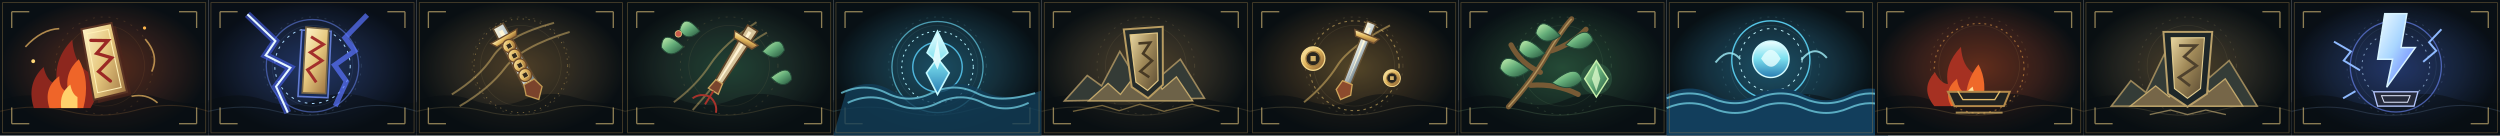
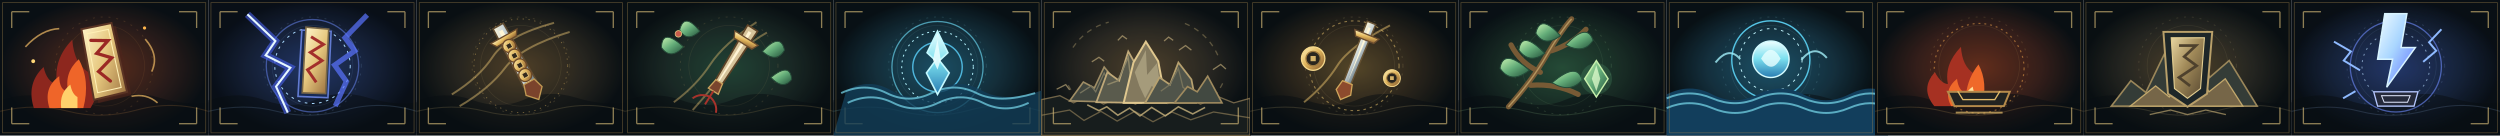
<svg xmlns="http://www.w3.org/2000/svg" width="3840" height="208" viewBox="0 0 3840 208">
  <defs>
    <radialGradient id="bgFire">
      <stop stop-color="#6b321f" />
      <stop offset=".58" stop-color="#34201d" />
      <stop offset="1" stop-color="#0a1015" />
    </radialGradient>
    <radialGradient id="bgThunder">
      <stop stop-color="#263d76" />
      <stop offset=".6" stop-color="#18243f" />
      <stop offset="1" stop-color="#090f19" />
    </radialGradient>
    <radialGradient id="bgMetal">
      <stop stop-color="#5c482b" />
      <stop offset=".62" stop-color="#2c2922" />
      <stop offset="1" stop-color="#0a1014" />
    </radialGradient>
    <radialGradient id="bgWood">
      <stop stop-color="#254c3b" />
      <stop offset=".6" stop-color="#1d2d29" />
      <stop offset="1" stop-color="#0a1114" />
    </radialGradient>
    <radialGradient id="bgWater">
      <stop stop-color="#1e5a73" />
      <stop offset=".6" stop-color="#163442" />
      <stop offset="1" stop-color="#081117" />
    </radialGradient>
    <radialGradient id="bgEarth">
      <stop stop-color="#5c4b31" />
      <stop offset=".6" stop-color="#302d25" />
      <stop offset="1" stop-color="#0b1114" />
    </radialGradient>
    <radialGradient id="bgCultMetal">
      <stop stop-color="#62502d" />
      <stop offset=".6" stop-color="#31291e" />
      <stop offset="1" stop-color="#0a1013" />
    </radialGradient>
    <radialGradient id="bgCultWood">
      <stop stop-color="#2a563e" />
      <stop offset=".6" stop-color="#1b3028" />
      <stop offset="1" stop-color="#091116" />
    </radialGradient>
    <radialGradient id="bgCultWater">
      <stop stop-color="#205e78" />
      <stop offset=".62" stop-color="#163545" />
      <stop offset="1" stop-color="#081116" />
    </radialGradient>
    <radialGradient id="bgCultFire">
      <stop stop-color="#73331f" />
      <stop offset=".6" stop-color="#3c211c" />
      <stop offset="1" stop-color="#0a1014" />
    </radialGradient>
    <radialGradient id="bgCultEarth">
      <stop stop-color="#5b4a2e" />
      <stop offset=".6" stop-color="#2c2b25" />
      <stop offset="1" stop-color="#0a1013" />
    </radialGradient>
    <radialGradient id="bgCultThunder">
      <stop stop-color="#283e79" />
      <stop offset=".62" stop-color="#182641" />
      <stop offset="1" stop-color="#090f17" />
    </radialGradient>
    <linearGradient id="paper" x1="0" y1="0" x2="1" y2="1">
      <stop stop-color="#fff4c9" />
      <stop offset=".48" stop-color="#e6c77e" />
      <stop offset="1" stop-color="#9e7441" />
    </linearGradient>
    <linearGradient id="gold" x1="0" y1="0" x2="1" y2="1">
      <stop stop-color="#fff3bd" />
      <stop offset=".45" stop-color="#e2b75d" />
      <stop offset="1" stop-color="#82552c" />
    </linearGradient>
    <linearGradient id="steel" x1="0" y1="0" x2="1" y2="1">
      <stop stop-color="#fff7d8" />
      <stop offset=".4" stop-color="#cbd5d7" />
      <stop offset="1" stop-color="#596a72" />
    </linearGradient>
    <linearGradient id="jade" x1="0" y1="0" x2="1" y2="1">
      <stop stop-color="#c8f3b0" />
      <stop offset=".48" stop-color="#64ad79" />
      <stop offset="1" stop-color="#23513b" />
    </linearGradient>
    <linearGradient id="water" x1="0" y1="0" x2="0" y2="1">
      <stop stop-color="#efffff" />
      <stop offset=".48" stop-color="#7ce0ef" />
      <stop offset="1" stop-color="#287cb2" />
    </linearGradient>
    <linearGradient id="stone" x1="0" y1="0" x2="1" y2="1">
      <stop stop-color="#e7d5a0" />
      <stop offset=".45" stop-color="#a18a59" />
      <stop offset="1" stop-color="#54452f" />
    </linearGradient>
    <linearGradient id="thunder" x1="0" y1="0" x2="1" y2="1">
      <stop stop-color="#f2fdff" />
      <stop offset=".45" stop-color="#a9d6ff" />
      <stop offset="1" stop-color="#5b6cff" />
    </linearGradient>
  </defs>
  <g transform="translate(0 0)">
    <rect width="320" height="208" fill="url(#bgFire)" />
    <rect width="320" height="208" fill="#060a0e" opacity=".16" />
    <path d="M0 154Q46 139 87 154T165 153T245 150T320 157V208H0Z" fill="#080d11" opacity=".52" />
    <path d="M0 171Q55 158 105 171T210 169T320 171" fill="none" stroke="#f4a34d" stroke-width="1.6" opacity=".16" />
    <circle cx="160" cy="101" r="75" fill="none" stroke="#f4a34d" stroke-width="1.4" stroke-dasharray="3 9" opacity=".15" />
    <circle cx="160" cy="101" r="62" fill="none" stroke="#f4a34d" stroke-width="1" opacity=".1" />
    <path d="M18 18H45M18 18V43M302 18H275M302 18V43M18 190H45M18 190V165M302 190H275M302 190V165" fill="none" stroke="#e1c47c" stroke-width="2" opacity=".62" />
    <path d="M52 166Q40 128 67 103Q72 126 88 130Q81 92 111 61Q114 100 138 112Q159 133 139 166Z" fill="#8d271e" />
    <path d="M76 166Q66 135 91 117Q91 139 105 141Q98 112 121 91Q139 124 128 166Z" fill="#ef6529" />
    <path d="M94 166Q91 143 108 130Q111 145 119 149L119 166Z" fill="#ffd16c" />
    <g transform="rotate(-8 164 99)">
      <path d="M139 47L186 43L195 151L143 156Z" fill="#4c241b" opacity=".7" />
      <path d="M133 40L180 37L189 145L137 150Z" fill="url(#paper)" stroke="#5b3424" stroke-width="3" />
      <path d="M140 48L174 46L181 137L144 140Z" fill="none" stroke="#fff0b5" stroke-width="1.6" />
      <path d="M145 59L171 63L151 80L173 90L150 108L166 125" fill="none" stroke="#9b2824" stroke-width="5" stroke-linecap="round" />
    </g>
    <path d="M39 72Q64 45 91 44M223 60Q245 85 233 110M202 148Q225 143 242 158" fill="none" stroke="#ffc76a" stroke-width="2.5" opacity=".65" />
    <circle cx="51" cy="94" r="3" fill="#ffd777" />
    <circle cx="222" cy="43" r="2.5" fill="#ffb54c" />
    <rect x="4" y="4" width="312" height="200" fill="none" stroke="#ad8a4d" stroke-width="1.1" opacity=".46" />
  </g>
  <g transform="translate(320 0)">
    <rect width="320" height="208" fill="url(#bgThunder)" />
    <rect width="320" height="208" fill="#060a0e" opacity=".16" />
    <path d="M0 154Q46 139 87 154T165 153T245 150T320 157V208H0Z" fill="#080d11" opacity=".52" />
    <path d="M0 171Q55 158 105 171T210 169T320 171" fill="none" stroke="#9bcaff" stroke-width="1.6" opacity=".16" />
    <circle cx="160" cy="101" r="75" fill="none" stroke="#9bcaff" stroke-width="1.4" stroke-dasharray="3 9" opacity=".15" />
    <circle cx="160" cy="101" r="62" fill="none" stroke="#9bcaff" stroke-width="1" opacity=".1" />
    <path d="M18 18H45M18 18V43M302 18H275M302 18V43M18 190H45M18 190V165M302 190H275M302 190V165" fill="none" stroke="#e1c47c" stroke-width="2" opacity=".62" />
    <circle cx="160" cy="101" r="71" fill="none" stroke="#6c8cff" stroke-width="2" opacity=".5" />
    <circle cx="160" cy="101" r="58" fill="none" stroke="#a9d9ff" stroke-width="1.5" stroke-dasharray="4 7" />
    <path d="M60 22L103 63L88 85L126 104L104 133L122 173" fill="none" stroke="#4c66ff" stroke-width="11" opacity=".55" />
    <path d="M60 22L103 63L88 85L126 104L104 133L122 173" fill="none" stroke="#e6f8ff" stroke-width="3.2" />
    <path d="M244 23L210 58L225 78L194 100L212 125L195 163" fill="none" stroke="#5a73ff" stroke-width="8" opacity=".7" />
    <g transform="rotate(5 162 100)">
      <path d="M139 48L184 46L188 148L142 150Z" fill="#182a54" stroke="#627bd1" stroke-width="2.5" />
      <path d="M145 43L180 43L184 142L148 144Z" fill="url(#paper)" stroke="#796747" stroke-width="2.5" />
      <path d="M154 57L174 67L155 81L174 92L153 108L168 126" fill="none" stroke="#a32f2b" stroke-width="4.5" />
    </g>
    <rect x="4" y="4" width="312" height="200" fill="none" stroke="#ad8a4d" stroke-width="1.1" opacity=".46" />
  </g>
  <g transform="translate(640 0)">
    <rect width="320" height="208" fill="url(#bgMetal)" />
    <rect width="320" height="208" fill="#060a0e" opacity=".16" />
    <path d="M0 154Q46 139 87 154T165 153T245 150T320 157V208H0Z" fill="#080d11" opacity=".52" />
    <path d="M0 171Q55 158 105 171T210 169T320 171" fill="none" stroke="#e7c87d" stroke-width="1.6" opacity=".16" />
    <circle cx="160" cy="101" r="75" fill="none" stroke="#e7c87d" stroke-width="1.4" stroke-dasharray="3 9" opacity=".15" />
    <circle cx="160" cy="101" r="62" fill="none" stroke="#e7c87d" stroke-width="1" opacity=".1" />
    <path d="M18 18H45M18 18V43M302 18H275M302 18V43M18 190H45M18 190V165M302 190H275M302 190V165" fill="none" stroke="#e1c47c" stroke-width="2" opacity=".62" />
    <path d="M54 145Q96 119 117 87T211 35M66 163Q112 136 136 104T235 49" fill="none" stroke="#d9b76c" stroke-width="3" opacity=".5" />
    <g transform="rotate(-29 160 103)">
      <path d="M151 31L169 31L171 133L160 157L149 133Z" fill="url(#steel)" stroke="#5e4a30" stroke-width="2.5" />
      <path d="M157 39L163 39L164 129L160 142L156 129Z" fill="#fff6d5" />
      <path d="M137 49L183 49L177 58L143 58Z" fill="url(#gold)" stroke="#69492a" stroke-width="2" />
      <g fill="url(#gold)" stroke="#6b4828" stroke-width="2">
        <circle cx="160" cy="66" r="10" />
        <circle cx="160" cy="83" r="10" />
        <circle cx="160" cy="100" r="10" />
        <circle cx="160" cy="117" r="10" />
      </g>
      <g fill="#332a1d" stroke="#e9c779" stroke-width="1.3">
        <rect x="156" y="62" width="8" height="8" />
        <rect x="156" y="79" width="8" height="8" />
        <rect x="156" y="96" width="8" height="8" />
        <rect x="156" y="113" width="8" height="8" />
      </g>
      <path d="M151 129L169 129L174 145L160 160L146 145Z" fill="#7b432c" stroke="#c29a54" stroke-width="2" />
    </g>
    <circle cx="160" cy="101" r="72" fill="none" stroke="#d3ac5d" stroke-width="1.4" opacity=".48" stroke-dasharray="2 7" />
    <rect x="4" y="4" width="312" height="200" fill="none" stroke="#ad8a4d" stroke-width="1.1" opacity=".46" />
  </g>
  <g transform="translate(960 0)">
    <rect width="320" height="208" fill="url(#bgWood)" />
    <rect width="320" height="208" fill="#060a0e" opacity=".16" />
    <path d="M0 154Q46 139 87 154T165 153T245 150T320 157V208H0Z" fill="#080d11" opacity=".52" />
    <path d="M0 171Q55 158 105 171T210 169T320 171" fill="none" stroke="#d7b46b" stroke-width="1.6" opacity=".16" />
    <circle cx="160" cy="101" r="75" fill="none" stroke="#d7b46b" stroke-width="1.4" stroke-dasharray="3 9" opacity=".15" />
    <circle cx="160" cy="101" r="62" fill="none" stroke="#d7b46b" stroke-width="1" opacity=".1" />
    <path d="M18 18H45M18 18V43M302 18H275M302 18V43M18 190H45M18 190V165M302 190H275M302 190V165" fill="none" stroke="#e1c47c" stroke-width="2" opacity=".62" />
    <path d="M75 157Q110 131 131 99T202 34M104 169Q139 130 159 101T218 50" fill="none" stroke="#d7b46b" stroke-width="3" opacity=".45" />
    <g transform="rotate(32 160 101)">
      <path d="M151 33L169 33L166 132L160 151L154 132Z" fill="#d7c49b" stroke="#5d4327" stroke-width="2.6" />
      <path d="M157 40L162 40L160 132L158 137Z" fill="#fff4d4" />
      <path d="M139 51L181 51L176 61L144 61Z" fill="url(#gold)" stroke="#6a4c2e" stroke-width="2" />
      <path d="M154 130L166 130L169 147L151 147Z" fill="#7a452e" stroke="#cba45e" stroke-width="2" />
      <path d="M160 147L160 171M160 157Q144 160 139 173M160 157Q176 160 181 173" fill="none" stroke="#a9322b" stroke-width="3" />
    </g>
    <g fill="url(#jade)" stroke="#254b38" stroke-width="1.4">
      <path d="M90 72Q57 42 56 73Q70 93 90 72Z" />
      <path d="M115 48Q91 18 84 46Q95 66 115 48Z" />
      <path d="M211 79Q239 49 245 77Q233 98 211 79Z" />
      <path d="M224 119Q254 95 256 122Q243 139 224 119Z" />
    </g>
    <circle cx="82" cy="52" r="5" fill="#c85b4b" stroke="#e7c982" stroke-width="1.2" />
    <rect x="4" y="4" width="312" height="200" fill="none" stroke="#ad8a4d" stroke-width="1.1" opacity=".46" />
  </g>
  <g transform="translate(1280 0)">
    <rect width="320" height="208" fill="url(#bgWater)" />
    <rect width="320" height="208" fill="#060a0e" opacity=".16" />
    <path d="M0 154Q46 139 87 154T165 153T245 150T320 157V208H0Z" fill="#080d11" opacity=".52" />
    <path d="M0 171Q55 158 105 171T210 169T320 171" fill="none" stroke="#86dff0" stroke-width="1.6" opacity=".16" />
    <circle cx="160" cy="101" r="75" fill="none" stroke="#86dff0" stroke-width="1.4" stroke-dasharray="3 9" opacity=".15" />
    <circle cx="160" cy="101" r="62" fill="none" stroke="#86dff0" stroke-width="1" opacity=".1" />
    <path d="M18 18H45M18 18V43M302 18H275M302 18V43M18 190H45M18 190V165M302 190H275M302 190V165" fill="none" stroke="#e1c47c" stroke-width="2" opacity=".62" />
    <circle cx="160" cy="103" r="70" fill="none" stroke="#64cce5" stroke-width="2" opacity=".7" />
    <circle cx="160" cy="103" r="55" fill="none" stroke="#b4f4ff" stroke-width="1.5" stroke-dasharray="3 6" />
    <circle cx="160" cy="103" r="38" fill="none" stroke="#4eb6dc" stroke-width="2.2" />
    <path d="M20 139Q55 119 89 139T158 139T228 139T320 139V208H0Z" fill="#123d58" opacity=".8" />
    <path d="M12 143Q48 126 82 143T151 143T220 143T310 143M22 158Q58 141 92 158T161 158T230 158T300 158" fill="none" stroke="#78d9ed" stroke-width="3" opacity=".7" />
    <path d="M160 48L176 81L163 93L178 112L160 145L143 112L157 93L144 81Z" fill="url(#water)" stroke="#c4f9ff" stroke-width="2.5" />
    <path d="M160 61L165 92L160 107L153 92Z" fill="#efffff" opacity=".82" />
    <rect x="4" y="4" width="312" height="200" fill="none" stroke="#ad8a4d" stroke-width="1.1" opacity=".46" />
  </g>
  <g transform="translate(1600 0)">
    <rect width="320" height="208" fill="url(#bgEarth)" />
-     <rect width="320" height="208" fill="#060a0e" opacity=".16" />
-     <path d="M0 154Q46 139 87 154T165 153T245 150T320 157V208H0Z" fill="#080d11" opacity=".52" />
-     <path d="M0 171Q55 158 105 171T210 169T320 171" fill="none" stroke="#d3b879" stroke-width="1.6" opacity=".16" />
-     <circle cx="160" cy="101" r="75" fill="none" stroke="#d3b879" stroke-width="1.4" stroke-dasharray="3 9" opacity=".15" />
-     <circle cx="160" cy="101" r="62" fill="none" stroke="#d3b879" stroke-width="1" opacity=".1" />
-     <path d="M18 18H45M18 18V43M302 18H275M302 18V43M18 190H45M18 190V165M302 190H275M302 190V165" fill="none" stroke="#e1c47c" stroke-width="2" opacity=".62" />
-     <path d="M35 155L70 116L92 132L120 79L143 117L161 60L185 115L213 91L250 151Z" fill="#343b36" stroke="#9c875b" stroke-width="2.5" />
-     <path d="M72 155L102 128L121 145L160 94L185 137L207 118L232 155Z" fill="#6d6248" stroke="#c3a86b" stroke-width="2" />
-     <g transform="rotate(-4 160 100)">
-       <path d="M130 43L190 43L184 132L160 151L136 132Z" fill="#262c2a" stroke="#b89c61" stroke-width="3" />
-       <path d="M139 52L181 52L177 125L160 139L143 125Z" fill="url(#stone)" stroke="#e1c785" stroke-width="1.8" />
-       <path d="M151 66L169 66L157 82L170 94L151 109L164 119" fill="none" stroke="#473923" stroke-width="4" />
-     </g>
-     <path d="M48 171L93 162L119 170L151 160L188 171L231 160L273 171" fill="none" stroke="#c6a55d" stroke-width="2" opacity=".55" />
+     <rect width="320" height="208" fill="#060a0e" opacity=".18" />
+     <path d="M48 73A94 94 0 0 1 103 34M220 36A94 94 0 0 1 273 91M278 128A94 94 0 0 1 224 176M94 177A94 94 0 0 1 39 127" fill="none" stroke="#cbb47a" stroke-width="2" opacity=".36" stroke-dasharray="8 8" />
+     <path d="M0 153L28 147L49 158L72 147L95 160L120 148L144 160L168 146L193 159L218 147L244 160L270 148L295 158L320 151V208H0Z" fill="#171d1d" stroke="#716448" stroke-width="2" />
+     <path d="M0 177L43 169L65 185L91 171L116 186L143 171L171 187L200 172L229 184L264 172L320 181" fill="none" stroke="#a18b5e" stroke-width="2" opacity=".58" />
+     <path d="M43 155L64 126L81 135L96 103L114 125L119 157Z" fill="#41463f" stroke="#9f8d65" stroke-width="2.5" />
+     <path d="M59 143L76 132L83 141L96 112L105 132L111 153" fill="none" stroke="#77745e" stroke-width="2" />
+     <path d="M84 157L101 111L119 124L133 79L151 111L153 158Z" fill="#5a5b4d" stroke="#c0a979" stroke-width="2.7" />
+     <path d="M101 130L117 124L133 88L137 124L150 139" fill="none" stroke="#8f8768" stroke-width="2.2" />
+     <path d="M126 158L141 96L160 64L179 94L191 158Z" fill="#83795e" stroke="#e0c88f" stroke-width="3" />
+     <path d="M143 111L160 77L162 115L177 97L184 143L169 132L159 151L150 132Z" fill="#aaa080" opacity=".86" />
+     <path d="M159 158L181 119L197 130L210 96L230 122L237 158Z" fill="#50544a" stroke="#b7a16f" stroke-width="2.7" />
+     <path d="M183 140L197 130L210 105L217 134L230 144" fill="none" stroke="#77735b" stroke-width="2" />
+     <path d="M204 158L224 133L239 141L255 117L277 158Z" fill="#424941" stroke="#9f8a5e" stroke-width="2.5" />
+     <path d="M23 137L37 130L43 138M77 95L88 88L96 94M211 77L221 70L230 77M263 107L275 99L283 106M117 62L124 55L131 60M188 63L195 57L202 62" fill="none" stroke="#c2ad7b" stroke-width="2" opacity=".65" />
+     <path d="M70 161L88 170L100 164L117 177L135 166L151 178L169 165L190 178L210 164L232 175L251 165" fill="none" stroke="#d2bb82" stroke-width="2.4" opacity=".76" />
+     <path d="M18 18H45M18 18V43M302 18H275M302 18V43M18 190H45M18 190V165M302 190H275M302 190V165" fill="none" stroke="#e1c47c" stroke-width="2" opacity=".62" />
    <rect x="4" y="4" width="312" height="200" fill="none" stroke="#ad8a4d" stroke-width="1.1" opacity=".46" />
  </g>
  <g transform="translate(1920 0)">
    <rect width="320" height="208" fill="url(#bgCultMetal)" />
    <rect width="320" height="208" fill="#060a0e" opacity=".16" />
    <path d="M0 154Q46 139 87 154T165 153T245 150T320 157V208H0Z" fill="#080d11" opacity=".52" />
    <path d="M0 171Q55 158 105 171T210 169T320 171" fill="none" stroke="#efd38b" stroke-width="1.6" opacity=".16" />
    <circle cx="160" cy="101" r="75" fill="none" stroke="#efd38b" stroke-width="1.4" stroke-dasharray="3 9" opacity=".15" />
    <circle cx="160" cy="101" r="62" fill="none" stroke="#efd38b" stroke-width="1" opacity=".1" />
    <path d="M18 18H45M18 18V43M302 18H275M302 18V43M18 190H45M18 190V165M302 190H275M302 190V165" fill="none" stroke="#e1c47c" stroke-width="2" opacity=".62" />
    <circle cx="160" cy="101" r="69" fill="none" stroke="#dcb866" stroke-width="1.7" stroke-dasharray="4 6" opacity=".58" />
    <path d="M83 157Q115 131 134 101T215 39" fill="none" stroke="#d7b365" stroke-width="3" opacity=".55" />
    <g transform="rotate(22 160 101)">
      <path d="M153 30L167 30L166 128L160 148L154 128Z" fill="url(#steel)" stroke="#665132" stroke-width="2.2" />
      <path d="M158 38L162 38L160 130Z" fill="#fff7d7" />
      <path d="M140 49L180 49L175 58L145 58Z" fill="url(#gold)" stroke="#6a4c2e" stroke-width="2" />
      <path d="M152 129L168 129L172 145L160 157L148 145Z" fill="#8d4b2d" stroke="#d0a65b" stroke-width="2" />
    </g>
    <g transform="translate(97 90)">
      <circle r="18" fill="url(#gold)" stroke="#f6d98c" stroke-width="2" />
      <circle r="11" fill="#29251e" stroke="#9d793f" stroke-width="2" />
      <rect x="-4" y="-4" width="8" height="8" fill="#d6b46a" />
    </g>
    <g transform="translate(218 120) scale(.72)">
      <circle r="18" fill="url(#gold)" stroke="#f6d98c" stroke-width="2" />
      <circle r="11" fill="#29251e" stroke="#9d793f" stroke-width="2" />
      <rect x="-4" y="-4" width="8" height="8" fill="#d6b46a" />
    </g>
    <rect x="4" y="4" width="312" height="200" fill="none" stroke="#ad8a4d" stroke-width="1.1" opacity=".46" />
  </g>
  <g transform="translate(2240 0)">
    <rect width="320" height="208" fill="url(#bgCultWood)" />
    <rect width="320" height="208" fill="#060a0e" opacity=".16" />
    <path d="M0 154Q46 139 87 154T165 153T245 150T320 157V208H0Z" fill="#080d11" opacity=".52" />
    <path d="M0 171Q55 158 105 171T210 169T320 171" fill="none" stroke="#a5df9b" stroke-width="1.6" opacity=".16" />
    <circle cx="160" cy="101" r="75" fill="none" stroke="#a5df9b" stroke-width="1.4" stroke-dasharray="3 9" opacity=".15" />
    <circle cx="160" cy="101" r="62" fill="none" stroke="#a5df9b" stroke-width="1" opacity=".1" />
    <path d="M18 18H45M18 18V43M302 18H275M302 18V43M18 190H45M18 190V165M302 190H275M302 190V165" fill="none" stroke="#e1c47c" stroke-width="2" opacity=".62" />
    <path d="M77 164Q113 124 135 86T174 29M126 111Q95 97 81 69M143 78Q174 68 196 45M111 131Q151 128 184 145" fill="none" stroke="#775a35" stroke-width="8" stroke-linecap="round" />
    <path d="M77 164Q113 124 135 86T174 29" fill="none" stroke="#c6a76b" stroke-width="2.2" opacity=".75" />
    <g fill="url(#jade)" stroke="#234c39" stroke-width="1.5">
      <path d="M109 108Q69 73 64 105Q81 130 109 108Z" />
      <path d="M133 82Q97 45 93 77Q109 99 133 82Z" />
      <path d="M157 55Q126 20 119 51Q132 73 157 55Z" />
      <path d="M165 69Q198 34 207 62Q193 84 165 69Z" />
      <path d="M144 127Q183 94 190 123Q172 144 144 127Z" />
    </g>
    <circle cx="212" cy="121" r="24" fill="#5aa778" opacity=".22" />
    <path d="M212 93L230 121L212 149L194 121Z" fill="url(#jade)" stroke="#c8f0ac" stroke-width="2.2" />
    <path d="M212 100L218 121L212 140L205 121Z" fill="#e5ffd0" opacity=".72" />
    <rect x="4" y="4" width="312" height="200" fill="none" stroke="#ad8a4d" stroke-width="1.1" opacity=".46" />
  </g>
  <g transform="translate(2560 0)">
    <rect width="320" height="208" fill="url(#bgCultWater)" />
    <rect width="320" height="208" fill="#060a0e" opacity=".16" />
    <path d="M0 154Q46 139 87 154T165 153T245 150T320 157V208H0Z" fill="#080d11" opacity=".52" />
    <path d="M0 171Q55 158 105 171T210 169T320 171" fill="none" stroke="#9ce9f4" stroke-width="1.6" opacity=".16" />
    <circle cx="160" cy="101" r="75" fill="none" stroke="#9ce9f4" stroke-width="1.4" stroke-dasharray="3 9" opacity=".15" />
    <circle cx="160" cy="101" r="62" fill="none" stroke="#9ce9f4" stroke-width="1" opacity=".1" />
    <path d="M18 18H45M18 18V43M302 18H275M302 18V43M18 190H45M18 190V165M302 190H275M302 190V165" fill="none" stroke="#e1c47c" stroke-width="2" opacity=".62" />
    <circle cx="160" cy="92" r="60" fill="none" stroke="#55c4e4" stroke-width="2.2" />
    <circle cx="160" cy="92" r="48" fill="none" stroke="#c3f7ff" stroke-width="1.4" stroke-dasharray="4 7" />
    <path d="M0 145Q36 127 70 145T140 145T210 145T280 145T340 145V208H0Z" fill="#123e5c" />
    <path d="M0 151Q35 136 70 151T140 151T210 151T280 151T340 151M0 166Q35 151 70 166T140 166T210 166T280 166T340 166" fill="none" stroke="#76d7e9" stroke-width="3" opacity=".72" />
    <circle cx="160" cy="91" r="28" fill="url(#water)" stroke="#d5fbff" stroke-width="2.2" />
    <path d="M145 90Q160 63 175 90Q161 115 145 90Z" fill="#e8ffff" opacity=".8" />
    <path d="M75 96Q96 70 113 91M207 92Q227 67 246 89" fill="none" stroke="#a4f0fa" stroke-width="3" opacity=".8" />
    <rect x="4" y="4" width="312" height="200" fill="none" stroke="#ad8a4d" stroke-width="1.1" opacity=".46" />
  </g>
  <g transform="translate(2880 0)">
    <rect width="320" height="208" fill="url(#bgCultFire)" />
    <rect width="320" height="208" fill="#060a0e" opacity=".16" />
    <path d="M0 154Q46 139 87 154T165 153T245 150T320 157V208H0Z" fill="#080d11" opacity=".52" />
    <path d="M0 171Q55 158 105 171T210 169T320 171" fill="none" stroke="#ffc66e" stroke-width="1.6" opacity=".16" />
    <circle cx="160" cy="101" r="75" fill="none" stroke="#ffc66e" stroke-width="1.4" stroke-dasharray="3 9" opacity=".15" />
    <circle cx="160" cy="101" r="62" fill="none" stroke="#ffc66e" stroke-width="1" opacity=".1" />
    <path d="M18 18H45M18 18V43M302 18H275M302 18V43M18 190H45M18 190V165M302 190H275M302 190V165" fill="none" stroke="#e1c47c" stroke-width="2" opacity=".62" />
    <circle cx="160" cy="105" r="69" fill="none" stroke="#eaa04a" stroke-width="1.8" stroke-dasharray="3 6" opacity=".55" />
    <path d="M91 163Q69 136 92 111Q102 129 112 129Q106 99 132 72Q134 102 152 113Q170 132 153 163Z" fill="#a63122" />
    <path d="M117 163Q104 139 126 121Q128 139 140 144Q143 119 159 99Q174 127 164 163Z" fill="#ef692a" />
    <path d="M137 163Q134 145 150 133Q153 149 161 154L160 163Z" fill="#ffe19a" />
    <path d="M112 141L207 141L198 163L122 163Z" fill="#222321" stroke="#b58a4b" stroke-width="3" />
    <path d="M127 140L135 153L184 153L192 140" fill="none" stroke="#e3bc6b" stroke-width="2" />
    <path d="M124 173L196 173" stroke="#e0b969" stroke-width="3" opacity=".7" />
    <rect x="4" y="4" width="312" height="200" fill="none" stroke="#ad8a4d" stroke-width="1.1" opacity=".46" />
  </g>
  <g transform="translate(3200 0)">
    <rect width="320" height="208" fill="url(#bgCultEarth)" />
    <rect width="320" height="208" fill="#060a0e" opacity=".16" />
    <path d="M0 154Q46 139 87 154T165 153T245 150T320 157V208H0Z" fill="#080d11" opacity=".52" />
    <path d="M0 171Q55 158 105 171T210 169T320 171" fill="none" stroke="#d4bd82" stroke-width="1.6" opacity=".16" />
    <circle cx="160" cy="101" r="75" fill="none" stroke="#d4bd82" stroke-width="1.4" stroke-dasharray="3 9" opacity=".15" />
    <circle cx="160" cy="101" r="62" fill="none" stroke="#d4bd82" stroke-width="1" opacity=".1" />
    <path d="M18 18H45M18 18V43M302 18H275M302 18V43M18 190H45M18 190V165M302 190H275M302 190V165" fill="none" stroke="#e1c47c" stroke-width="2" opacity=".62" />
    <path d="M43 163L73 124L96 142L124 84L149 121L169 63L194 119L224 93L267 163Z" fill="#343c37" stroke="#9b875a" stroke-width="2.5" />
    <path d="M72 163L111 132L132 149L169 102L193 141L218 121L245 163Z" fill="#766648" stroke="#c2a86c" stroke-width="2" />
    <path d="M123 49L198 49L190 144L160 164L130 144Z" fill="#1d2628" stroke="#b9a06a" stroke-width="3" />
    <path d="M135 58L186 58L180 136L160 151L140 136Z" fill="url(#stone)" stroke="#e3ce91" stroke-width="1.7" />
    <path d="M147 70L173 70L155 87L174 101L147 119L164 132" fill="none" stroke="#4e412d" stroke-width="4.2" />
    <path d="M102 176L134 169L160 176L188 169L219 176" fill="none" stroke="#cbb277" stroke-width="2" opacity=".62" />
    <rect x="4" y="4" width="312" height="200" fill="none" stroke="#ad8a4d" stroke-width="1.1" opacity=".46" />
  </g>
  <g transform="translate(3520 0)">
    <rect width="320" height="208" fill="url(#bgCultThunder)" />
    <rect width="320" height="208" fill="#060a0e" opacity=".16" />
    <path d="M0 154Q46 139 87 154T165 153T245 150T320 157V208H0Z" fill="#080d11" opacity=".52" />
    <path d="M0 171Q55 158 105 171T210 169T320 171" fill="none" stroke="#a6caff" stroke-width="1.6" opacity=".16" />
    <circle cx="160" cy="101" r="75" fill="none" stroke="#a6caff" stroke-width="1.4" stroke-dasharray="3 9" opacity=".15" />
    <circle cx="160" cy="101" r="62" fill="none" stroke="#a6caff" stroke-width="1" opacity=".1" />
    <path d="M18 18H45M18 18V43M302 18H275M302 18V43M18 190H45M18 190V165M302 190H275M302 190V165" fill="none" stroke="#e1c47c" stroke-width="2" opacity=".62" />
    <circle cx="160" cy="102" r="70" fill="none" stroke="#6f8cff" stroke-width="2" opacity=".6" />
    <circle cx="160" cy="102" r="52" fill="none" stroke="#b9dcff" stroke-width="1.5" stroke-dasharray="3 7" opacity=".6" />
    <path d="M143 21L177 21L168 73L190 73L146 134L155 91L132 91Z" fill="#4d65ff" opacity=".6" />
    <path d="M143 21L177 21L168 73L190 73L146 134L155 91L132 91Z" fill="url(#thunder)" stroke="#d8f4ff" stroke-width="2.3" />
    <path d="M65 64L91 79L80 93L105 108M230 45L211 65L222 78L202 95M79 151L98 140" fill="none" stroke="#8fbaff" stroke-width="3" />
    <path d="M126 141L194 141L188 163L132 163Z" fill="#252a3b" stroke="#b6c8ff" stroke-width="2" />
    <path d="M138 147L182 147L178 157L142 157Z" fill="none" stroke="#e3eaff" stroke-width="1.5" />
    <rect x="4" y="4" width="312" height="200" fill="none" stroke="#ad8a4d" stroke-width="1.1" opacity=".46" />
  </g>
</svg>
